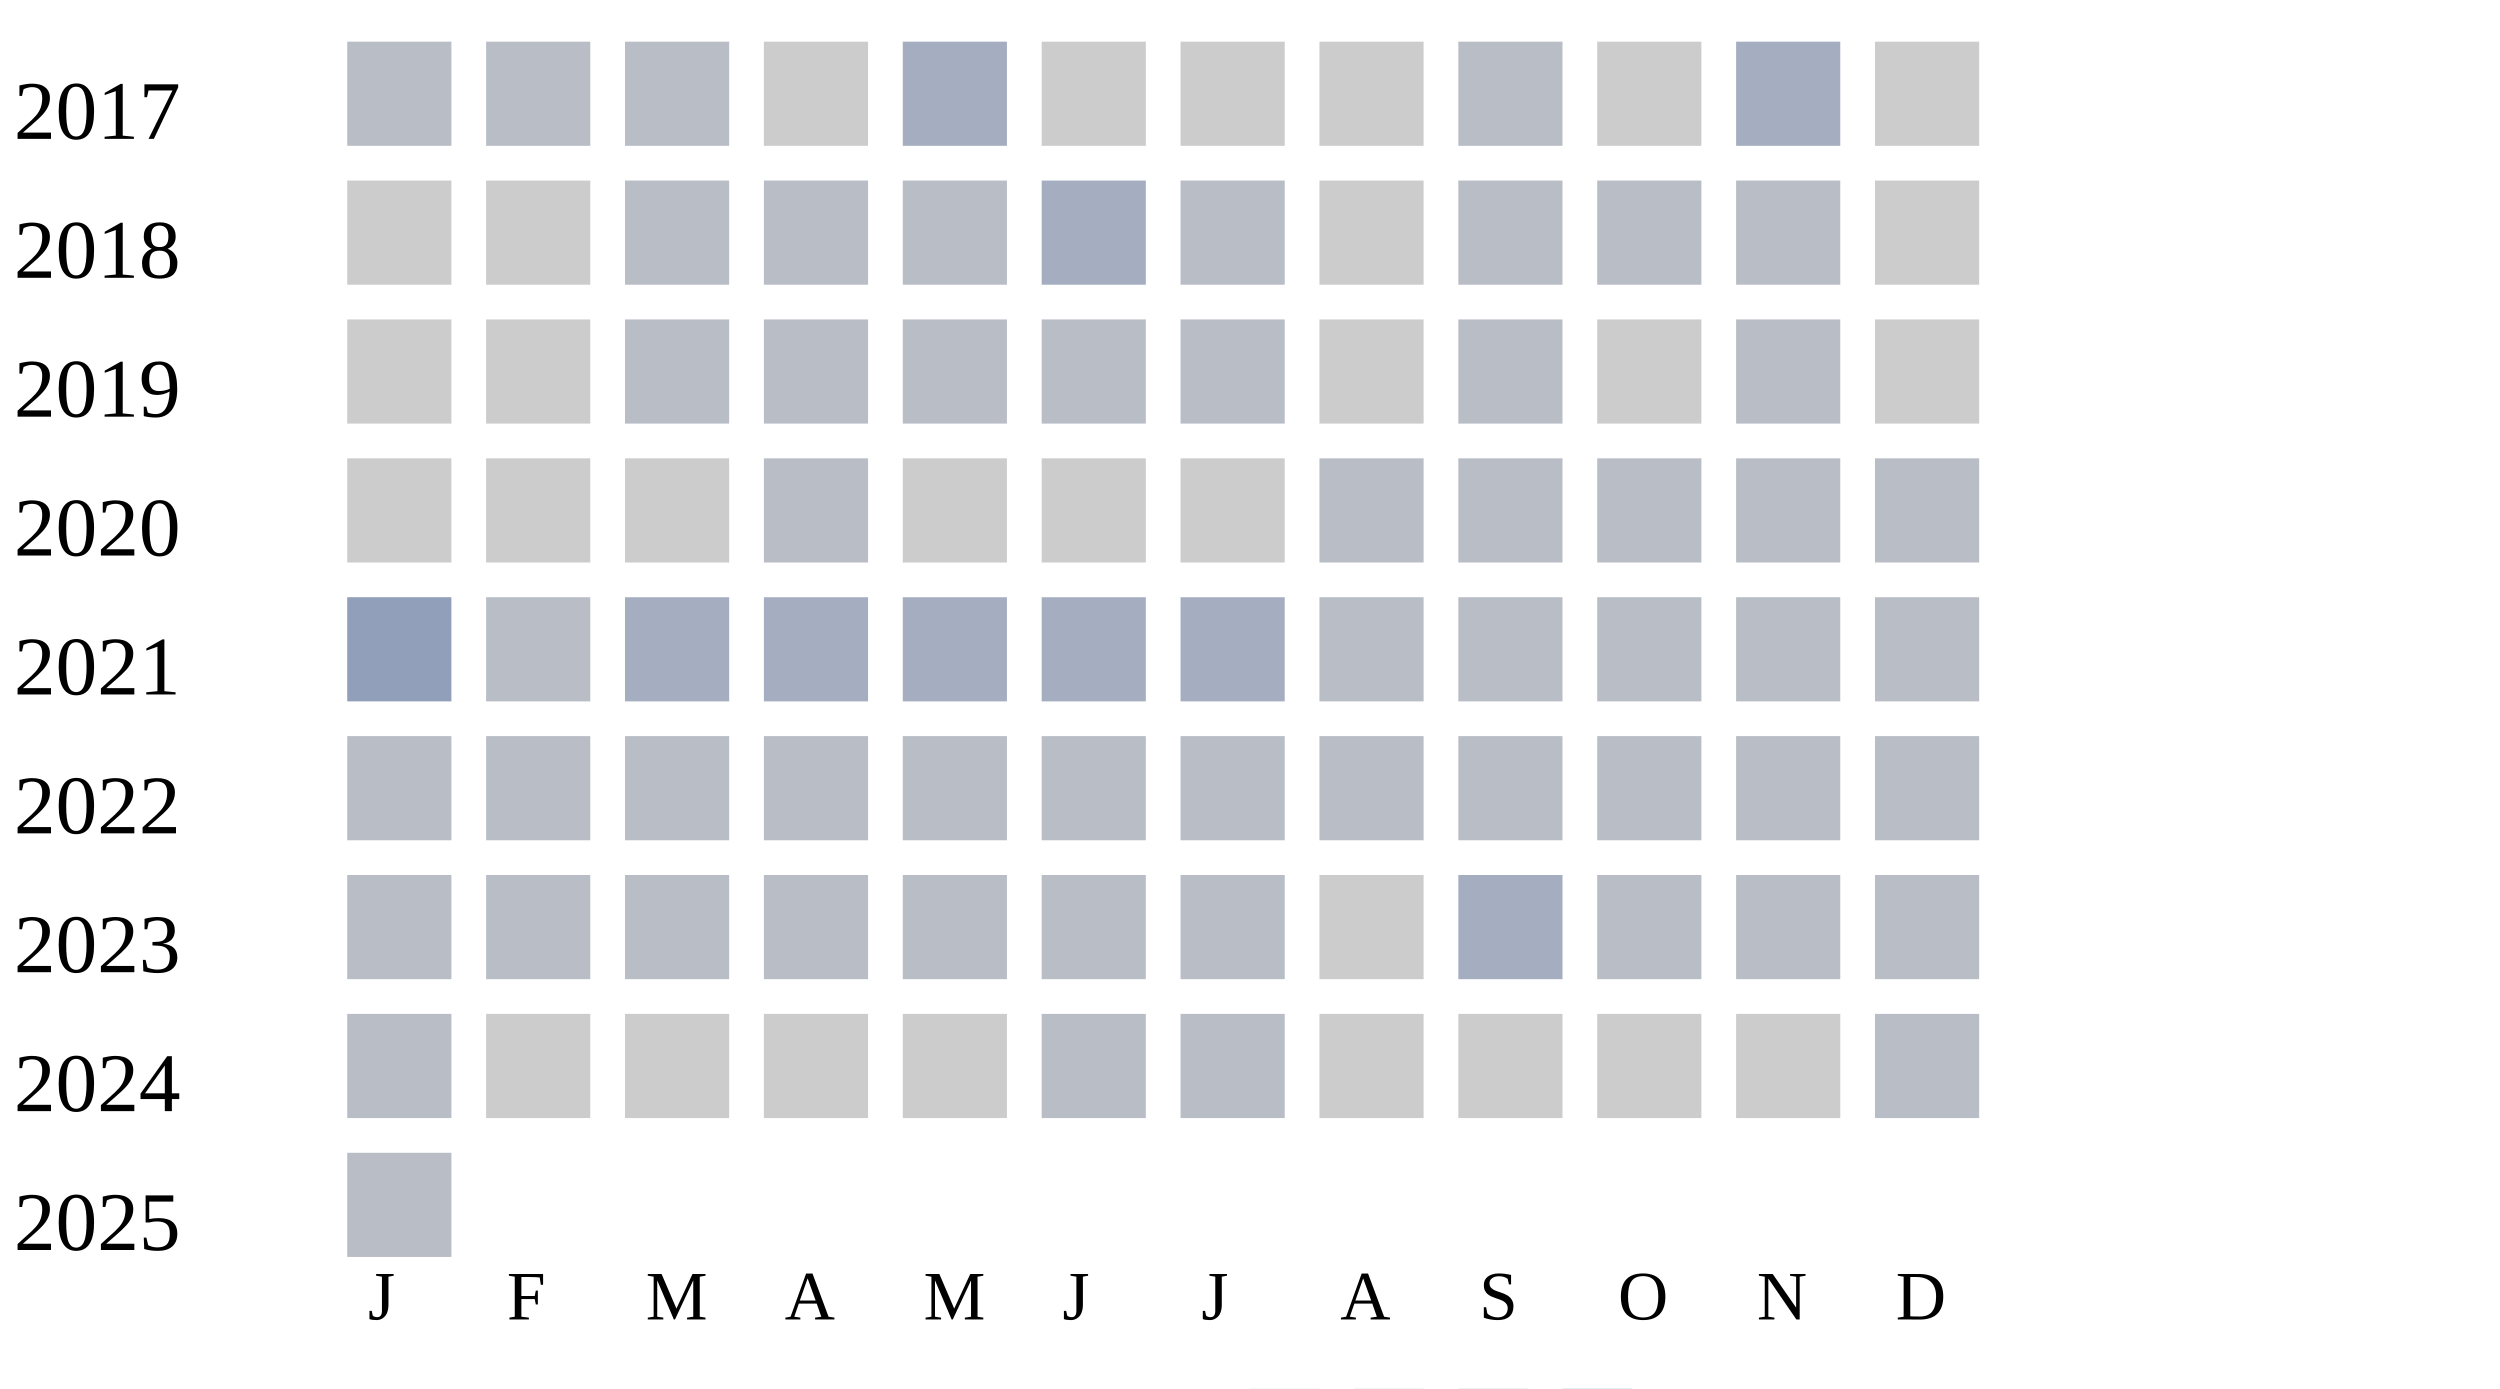
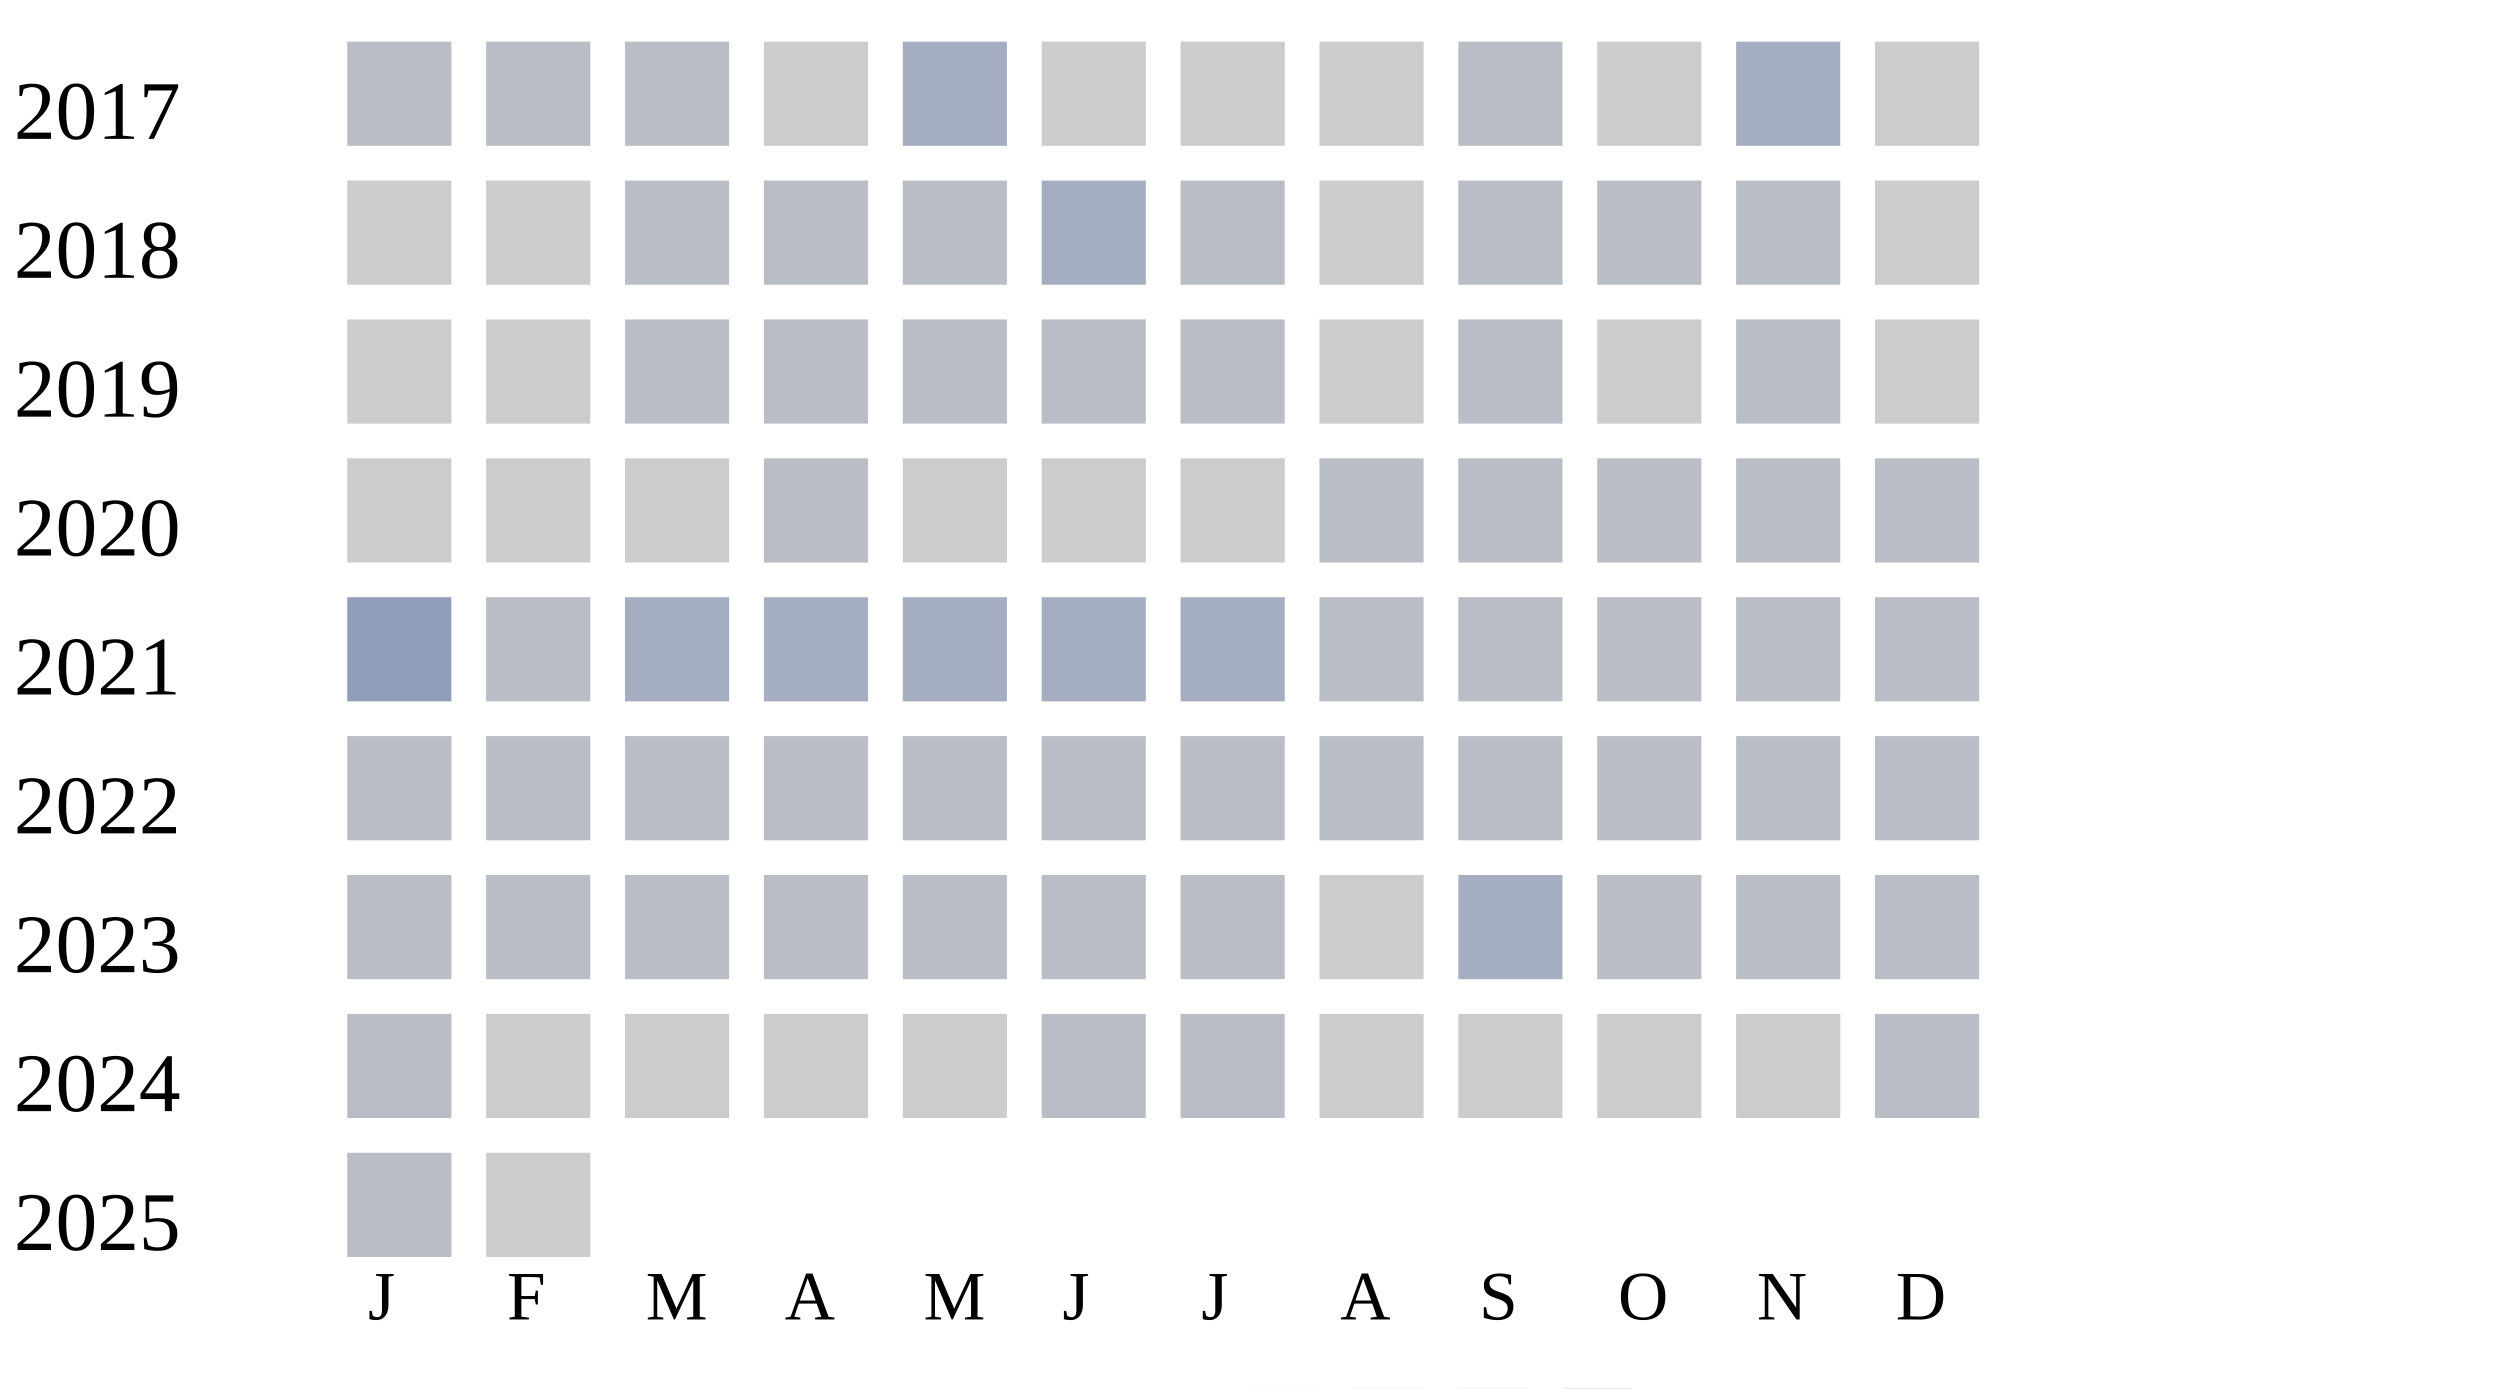
<svg xmlns="http://www.w3.org/2000/svg" width="360" height="200">
  <g transform="translate(0 0)">
    <text x="2" y="20">2017</text>
    <rect x="50" y="6" width="15" height="15" fill="#b9bdc6" />
    <rect x="70" y="6" width="15" height="15" fill="#b9bdc6" />
    <rect x="90" y="6" width="15" height="15" fill="#b9bdc6" />
    <rect x="110" y="6" width="15" height="15" fill="#cccccc" />
    <rect x="130" y="6" width="15" height="15" fill="#a5aec0" />
    <rect x="150" y="6" width="15" height="15" fill="#cccccc" />
    <rect x="170" y="6" width="15" height="15" fill="#cccccc" />
    <rect x="190" y="6" width="15" height="15" fill="#cccccc" />
    <rect x="210" y="6" width="15" height="15" fill="#b9bdc6" />
    <rect x="230" y="6" width="15" height="15" fill="#cccccc" />
    <rect x="250" y="6" width="15" height="15" fill="#a5aec0" />
    <rect x="270" y="6" width="15" height="15" fill="#cccccc" />
  </g>
  <g transform="translate(0 20)">
    <text x="2" y="20">2018</text>
    <rect x="50" y="6" width="15" height="15" fill="#cccccc" />
    <rect x="70" y="6" width="15" height="15" fill="#cccccc" />
    <rect x="90" y="6" width="15" height="15" fill="#b9bdc6" />
    <rect x="110" y="6" width="15" height="15" fill="#b9bdc6" />
    <rect x="130" y="6" width="15" height="15" fill="#b9bdc6" />
    <rect x="150" y="6" width="15" height="15" fill="#a5aec0" />
    <rect x="170" y="6" width="15" height="15" fill="#b9bdc6" />
    <rect x="190" y="6" width="15" height="15" fill="#cccccc" />
    <rect x="210" y="6" width="15" height="15" fill="#b9bdc6" />
    <rect x="230" y="6" width="15" height="15" fill="#b9bdc6" />
    <rect x="250" y="6" width="15" height="15" fill="#b9bdc6" />
    <rect x="270" y="6" width="15" height="15" fill="#cccccc" />
  </g>
  <g transform="translate(0 40)">
    <text x="2" y="20">2019</text>
    <rect x="50" y="6" width="15" height="15" fill="#cccccc" />
    <rect x="70" y="6" width="15" height="15" fill="#cccccc" />
    <rect x="90" y="6" width="15" height="15" fill="#b9bdc6" />
    <rect x="110" y="6" width="15" height="15" fill="#b9bdc6" />
    <rect x="130" y="6" width="15" height="15" fill="#b9bdc6" />
    <rect x="150" y="6" width="15" height="15" fill="#b9bdc6" />
    <rect x="170" y="6" width="15" height="15" fill="#b9bdc6" />
    <rect x="190" y="6" width="15" height="15" fill="#cccccc" />
    <rect x="210" y="6" width="15" height="15" fill="#b9bdc6" />
    <rect x="230" y="6" width="15" height="15" fill="#cccccc" />
    <rect x="250" y="6" width="15" height="15" fill="#b9bdc6" />
    <rect x="270" y="6" width="15" height="15" fill="#cccccc" />
  </g>
  <g transform="translate(0 60)">
    <text x="2" y="20">2020</text>
    <rect x="50" y="6" width="15" height="15" fill="#cccccc" />
    <rect x="70" y="6" width="15" height="15" fill="#cccccc" />
    <rect x="90" y="6" width="15" height="15" fill="#cccccc" />
    <rect x="110" y="6" width="15" height="15" fill="#b9bdc6" />
    <rect x="130" y="6" width="15" height="15" fill="#cccccc" />
    <rect x="150" y="6" width="15" height="15" fill="#cccccc" />
    <rect x="170" y="6" width="15" height="15" fill="#cccccc" />
    <rect x="190" y="6" width="15" height="15" fill="#b9bdc6" />
    <rect x="210" y="6" width="15" height="15" fill="#b9bdc6" />
    <rect x="230" y="6" width="15" height="15" fill="#b9bdc6" />
    <rect x="250" y="6" width="15" height="15" fill="#b9bdc6" />
    <rect x="270" y="6" width="15" height="15" fill="#b9bdc6" />
  </g>
  <g transform="translate(0 80)">
    <text x="2" y="20">2021</text>
    <rect x="50" y="6" width="15" height="15" fill="#919fba" />
    <rect x="70" y="6" width="15" height="15" fill="#b9bdc6" />
    <rect x="90" y="6" width="15" height="15" fill="#a5aec0" />
    <rect x="110" y="6" width="15" height="15" fill="#a5aec0" />
    <rect x="130" y="6" width="15" height="15" fill="#a5aec0" />
    <rect x="150" y="6" width="15" height="15" fill="#a5aec0" />
    <rect x="170" y="6" width="15" height="15" fill="#a5aec0" />
    <rect x="190" y="6" width="15" height="15" fill="#b9bdc6" />
    <rect x="210" y="6" width="15" height="15" fill="#b9bdc6" />
    <rect x="230" y="6" width="15" height="15" fill="#b9bdc6" />
    <rect x="250" y="6" width="15" height="15" fill="#b9bdc6" />
    <rect x="270" y="6" width="15" height="15" fill="#b9bdc6" />
  </g>
  <g transform="translate(0 100)">
    <text x="2" y="20">2022</text>
    <rect x="50" y="6" width="15" height="15" fill="#b9bdc6" />
    <rect x="70" y="6" width="15" height="15" fill="#b9bdc6" />
    <rect x="90" y="6" width="15" height="15" fill="#b9bdc6" />
    <rect x="110" y="6" width="15" height="15" fill="#b9bdc6" />
    <rect x="130" y="6" width="15" height="15" fill="#b9bdc6" />
    <rect x="150" y="6" width="15" height="15" fill="#b9bdc6" />
    <rect x="170" y="6" width="15" height="15" fill="#b9bdc6" />
    <rect x="190" y="6" width="15" height="15" fill="#b9bdc6" />
    <rect x="210" y="6" width="15" height="15" fill="#b9bdc6" />
    <rect x="230" y="6" width="15" height="15" fill="#b9bdc6" />
    <rect x="250" y="6" width="15" height="15" fill="#b9bdc6" />
    <rect x="270" y="6" width="15" height="15" fill="#b9bdc6" />
  </g>
  <g transform="translate(0 120)">
    <text x="2" y="20">2023</text>
    <rect x="50" y="6" width="15" height="15" fill="#b9bdc6" />
    <rect x="70" y="6" width="15" height="15" fill="#b9bdc6" />
    <rect x="90" y="6" width="15" height="15" fill="#b9bdc6" />
    <rect x="110" y="6" width="15" height="15" fill="#b9bdc6" />
    <rect x="130" y="6" width="15" height="15" fill="#b9bdc6" />
    <rect x="150" y="6" width="15" height="15" fill="#b9bdc6" />
    <rect x="170" y="6" width="15" height="15" fill="#b9bdc6" />
    <rect x="190" y="6" width="15" height="15" fill="#cccccc" />
    <rect x="210" y="6" width="15" height="15" fill="#a5aec0" />
    <rect x="230" y="6" width="15" height="15" fill="#b9bdc6" />
    <rect x="250" y="6" width="15" height="15" fill="#b9bdc6" />
    <rect x="270" y="6" width="15" height="15" fill="#b9bdc6" />
  </g>
  <g transform="translate(0 140)">
    <text x="2" y="20">2024</text>
    <rect x="50" y="6" width="15" height="15" fill="#b9bdc6" />
    <rect x="70" y="6" width="15" height="15" fill="#cccccc" />
    <rect x="90" y="6" width="15" height="15" fill="#cccccc" />
    <rect x="110" y="6" width="15" height="15" fill="#cccccc" />
    <rect x="130" y="6" width="15" height="15" fill="#cccccc" />
    <rect x="150" y="6" width="15" height="15" fill="#b9bdc6" />
    <rect x="170" y="6" width="15" height="15" fill="#b9bdc6" />
    <rect x="190" y="6" width="15" height="15" fill="#cccccc" />
    <rect x="210" y="6" width="15" height="15" fill="#cccccc" />
    <rect x="230" y="6" width="15" height="15" fill="#cccccc" />
    <rect x="250" y="6" width="15" height="15" fill="#cccccc" />
    <rect x="270" y="6" width="15" height="15" fill="#b9bdc6" />
  </g>
  <g transform="translate(0 160)">
    <text x="2" y="20">2025</text>
    <rect x="50" y="6" width="15" height="15" fill="#b9bdc6" />
+     <rect x="70" y="6" width="15" height="15" fill="#cccccc" />
  </g>
  <text style="font-size: 10px; text-align: center" x="53" y="190">J</text>
  <text style="font-size: 10px; text-align: center" x="73" y="190">F</text>
  <text style="font-size: 10px; text-align: center" x="93" y="190">M</text>
  <text style="font-size: 10px; text-align: center" x="113" y="190">A</text>
  <text style="font-size: 10px; text-align: center" x="133" y="190">M</text>
  <text style="font-size: 10px; text-align: center" x="153" y="190">J</text>
  <text style="font-size: 10px; text-align: center" x="173" y="190">J</text>
  <text style="font-size: 10px; text-align: center" x="193" y="190">A</text>
  <text style="font-size: 10px; text-align: center" x="213" y="190">S</text>
  <text style="font-size: 10px; text-align: center" x="233" y="190">O</text>
  <text style="font-size: 10px; text-align: center" x="253" y="190">N</text>
  <text style="font-size: 10px; text-align: center" x="273" y="190">D</text>
  <text style="font-size: 10px;" x="155" y="209">Less</text>
  <rect fill="#b9bdc6" width="10" height="10" x="180" y="200" />
  <rect fill="#919fba" width="10" height="10" x="195" y="200" />
  <rect fill="#6882ae" width="10" height="10" x="210" y="200" />
  <rect fill="#005a9c" width="10" height="10" x="225" y="200" />
  <text x="240" y="209" style="font-size: 10px;">More</text>
</svg>
